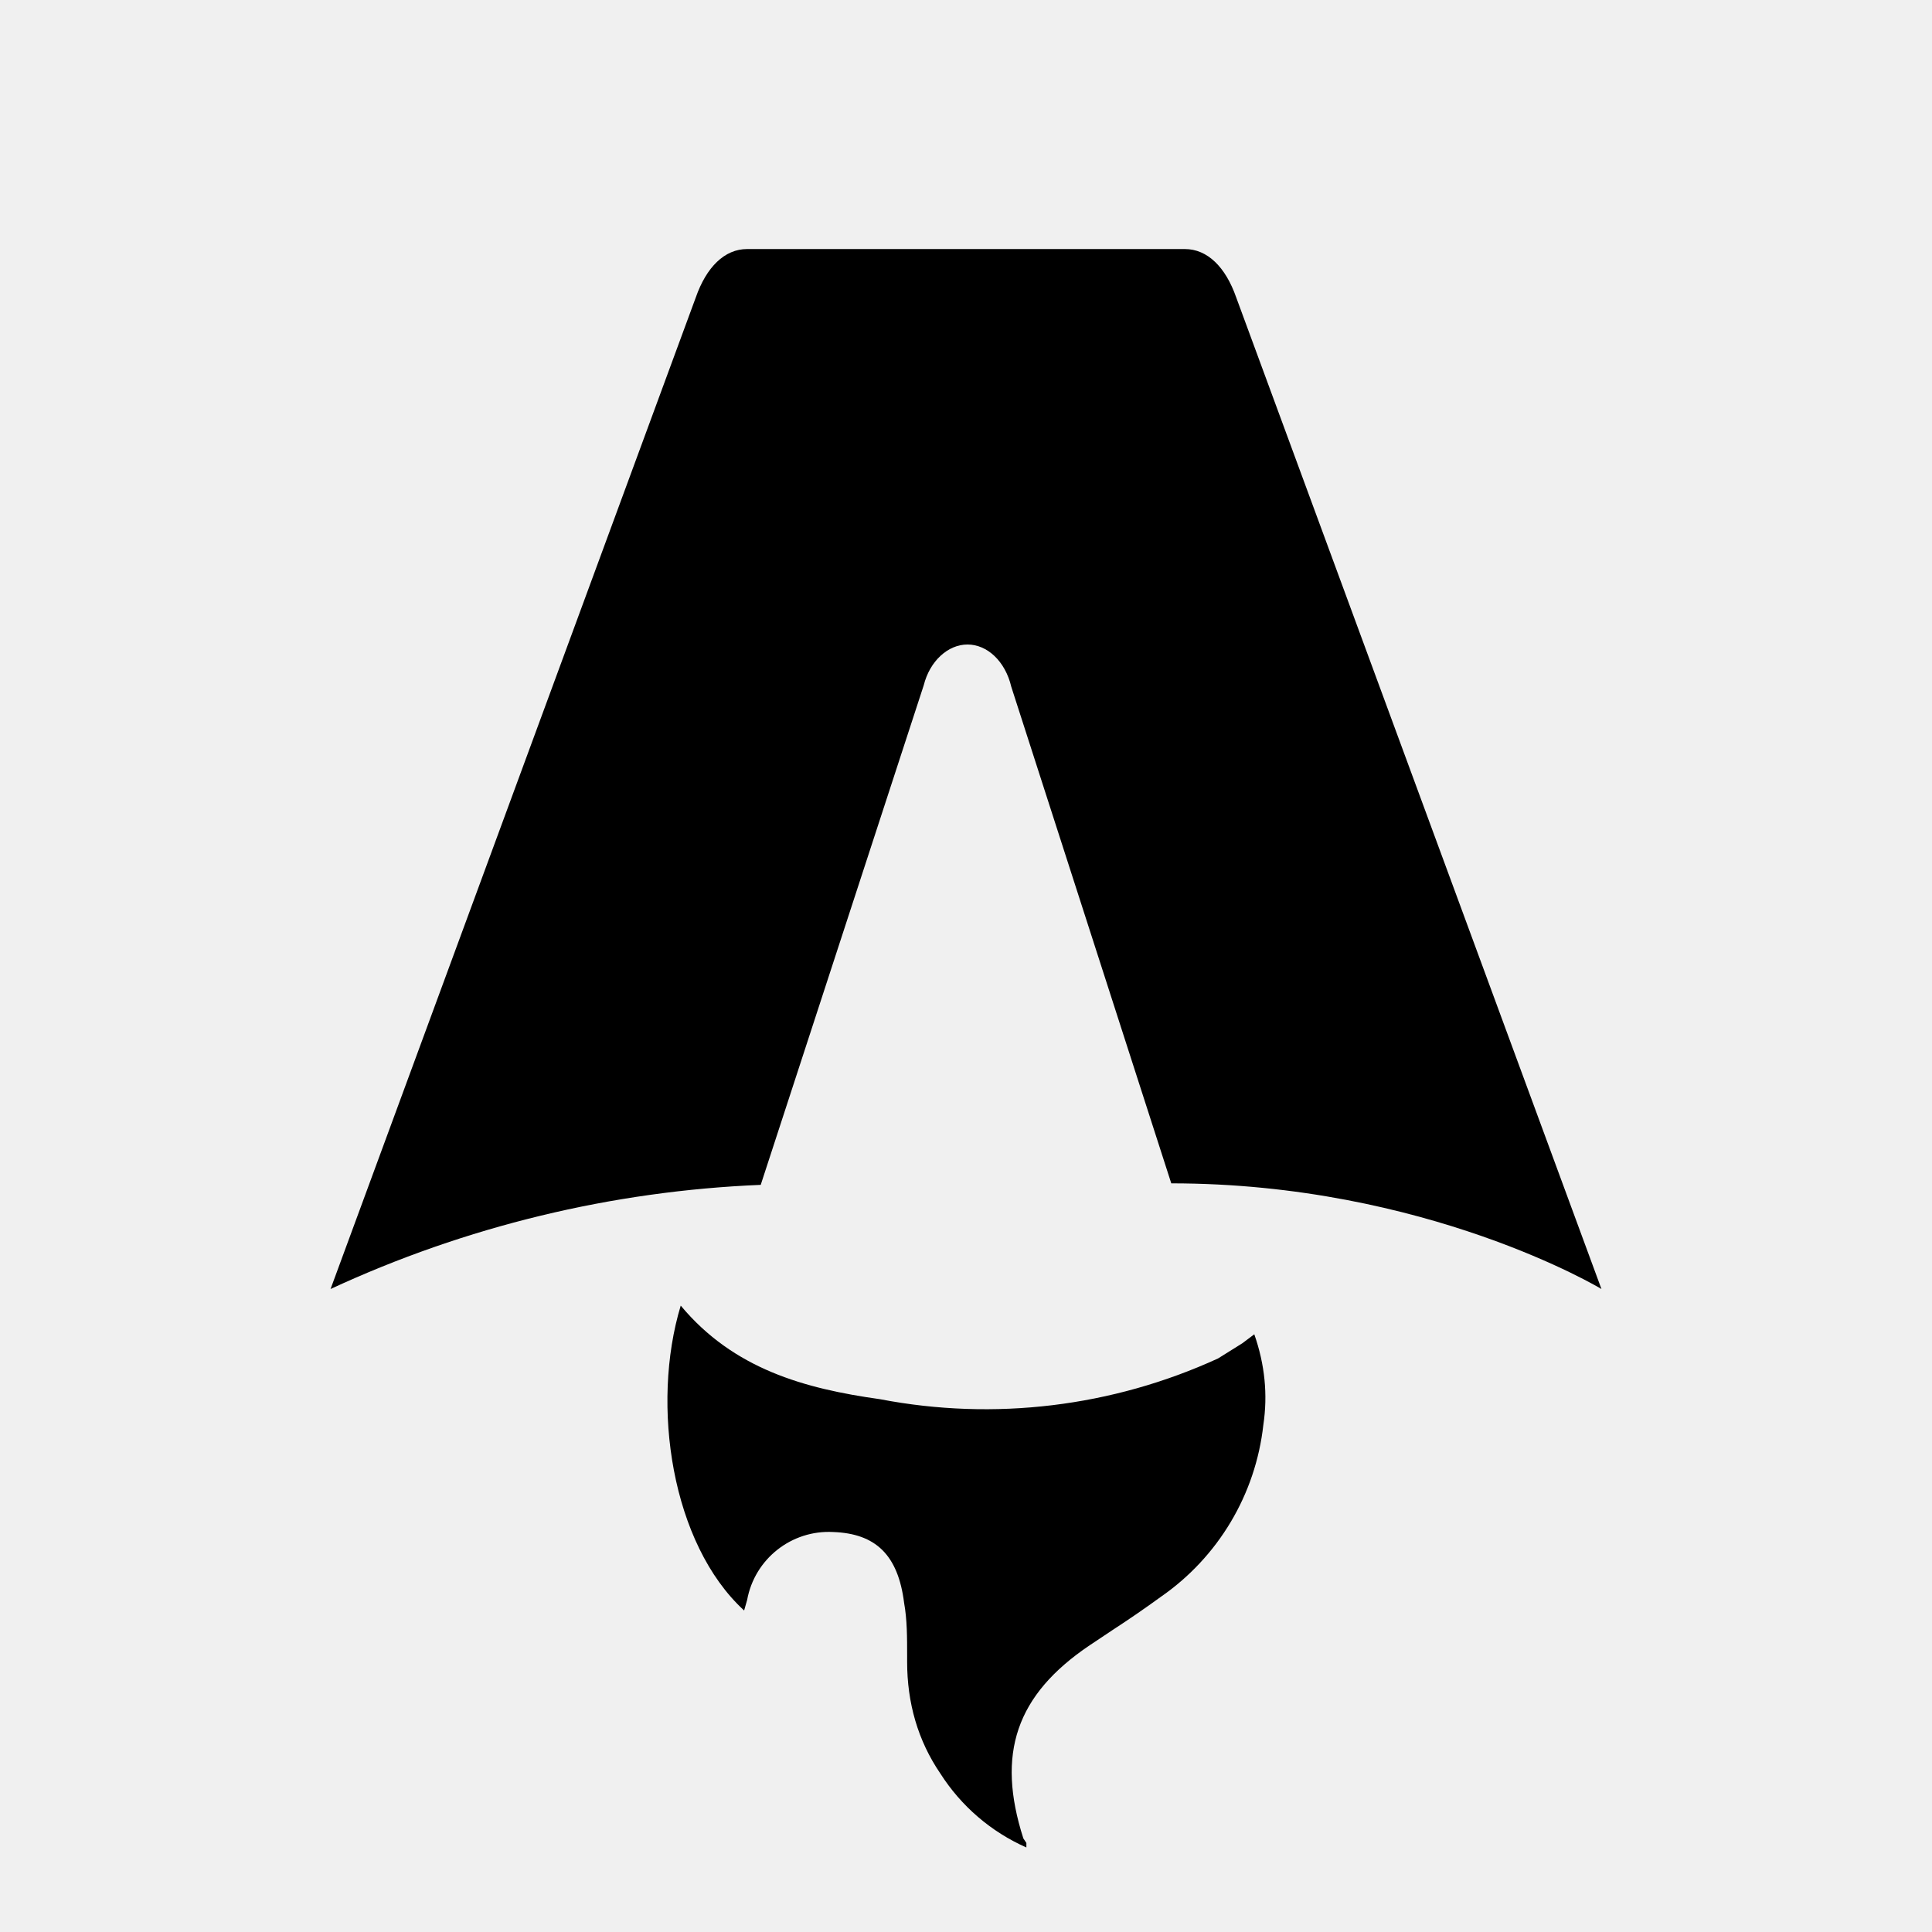
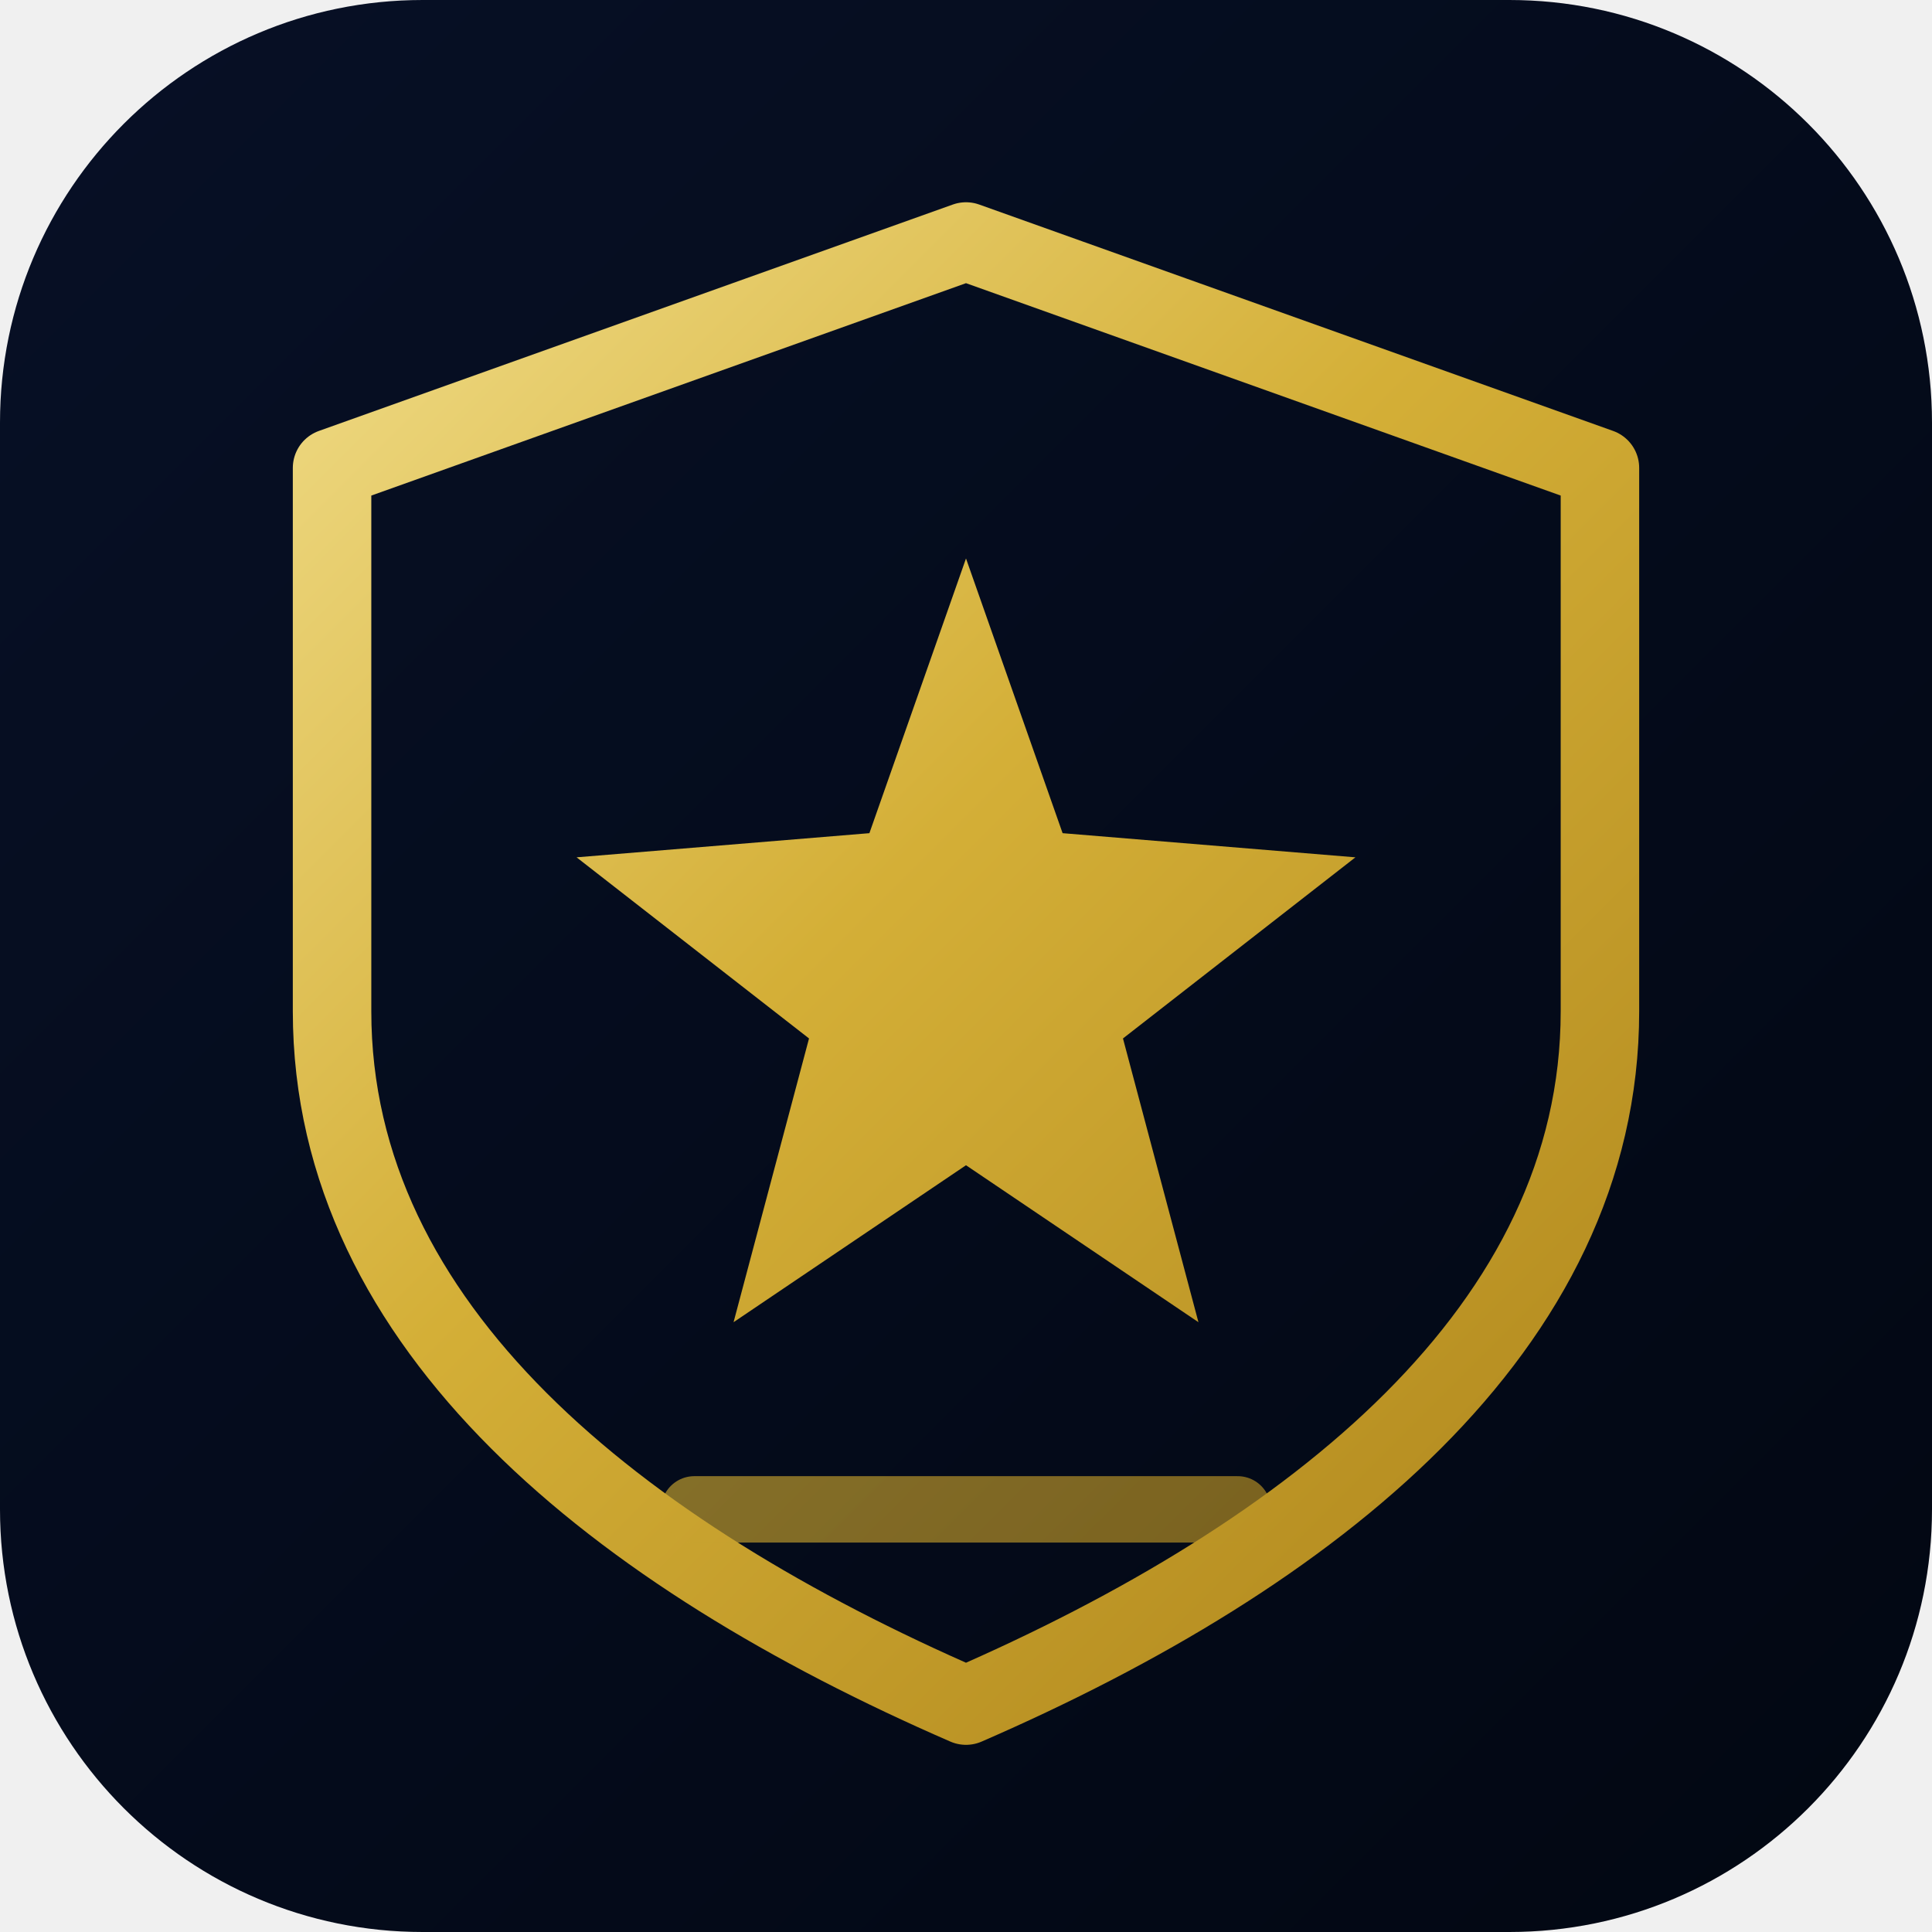
- <svg xmlns="http://www.w3.org/2000/svg" fill="none" viewBox="0 0 128 128">
-   <path d="M50.4 78.5a75.1 75.1 0 0 0-28.5 6.9l24.2-65.7c.7-2 1.9-3.2 3.4-3.2h29c1.5 0 2.7 1.2 3.4 3.2l24.2 65.7s-11.6-7-28.5-7L67 45.5c-.4-1.7-1.6-2.8-2.9-2.8-1.3 0-2.5 1.1-2.9 2.7L50.4 78.5Zm-1.1 28.2Zm-4.2-20.2c-2 6.6-.6 15.8 4.2 20.2a17.5 17.5 0 0 1 .2-.7 5.5 5.5 0 0 1 5.7-4.5c2.8.1 4.3 1.5 4.7 4.7.2 1.1.2 2.3.2 3.5v.4c0 2.7.7 5.2 2.2 7.4a13 13 0 0 0 5.7 4.9v-.3l-.2-.3c-1.8-5.6-.5-9.5 4.4-12.8l1.5-1a73 73 0 0 0 3.2-2.2 16 16 0 0 0 6.8-11.4c.3-2 .1-4-.6-6l-.8.6-1.6 1a37 37 0 0 1-22.4 2.7c-5-.7-9.7-2-13.2-6.2Z" />
-   <style>
-         path { fill: #000; }
-         @media (prefers-color-scheme: dark) {
-             path { fill: #FFF; }
-         }
-     </style>
+ <svg xmlns="http://www.w3.org/2000/svg" viewBox="0 0 64 64" width="64" height="64" role="img" aria-label="GANA PRO">
+   <defs>
+     <linearGradient id="gp-gold" x1="4" y1="4" x2="60" y2="60" gradientUnits="userSpaceOnUse">
+       <stop offset="0%" stop-color="#F7E79B" />
+       <stop offset="45%" stop-color="#D4AF37" />
+       <stop offset="100%" stop-color="#A67C15" />
+     </linearGradient>
+     <linearGradient id="gp-bg" x1="0" y1="0" x2="64" y2="64" gradientUnits="userSpaceOnUse">
+       <stop offset="0%" stop-color="#071026" />
+       <stop offset="100%" stop-color="#020712" />
+     </linearGradient>
+   </defs>
+   <rect width="64" height="64" rx="14" fill="url(#gp-bg)" />
+   <path d="M32 8 L53 15.5 V33.5 C53 44 43.5 51.5 32 56.5 C20.5 51.5 11 44 11 33.5 V15.5 Z" stroke="url(#gp-gold)" stroke-width="2.6" stroke-linejoin="round" fill="none" />
+   <path d="M32 18.5 L35.2 27.6 L44.9 28.4 L37.2 34.4 L39.7 43.8 L32 38.6 L24.3 43.8 L26.8 34.4 L19.1 28.4 L28.8 27.6 Z" fill="url(#gp-gold)" />
+   <path d="M23 50 H41" stroke="url(#gp-gold)" stroke-width="2.2" stroke-linecap="round" opacity="0.65" />
</svg>
